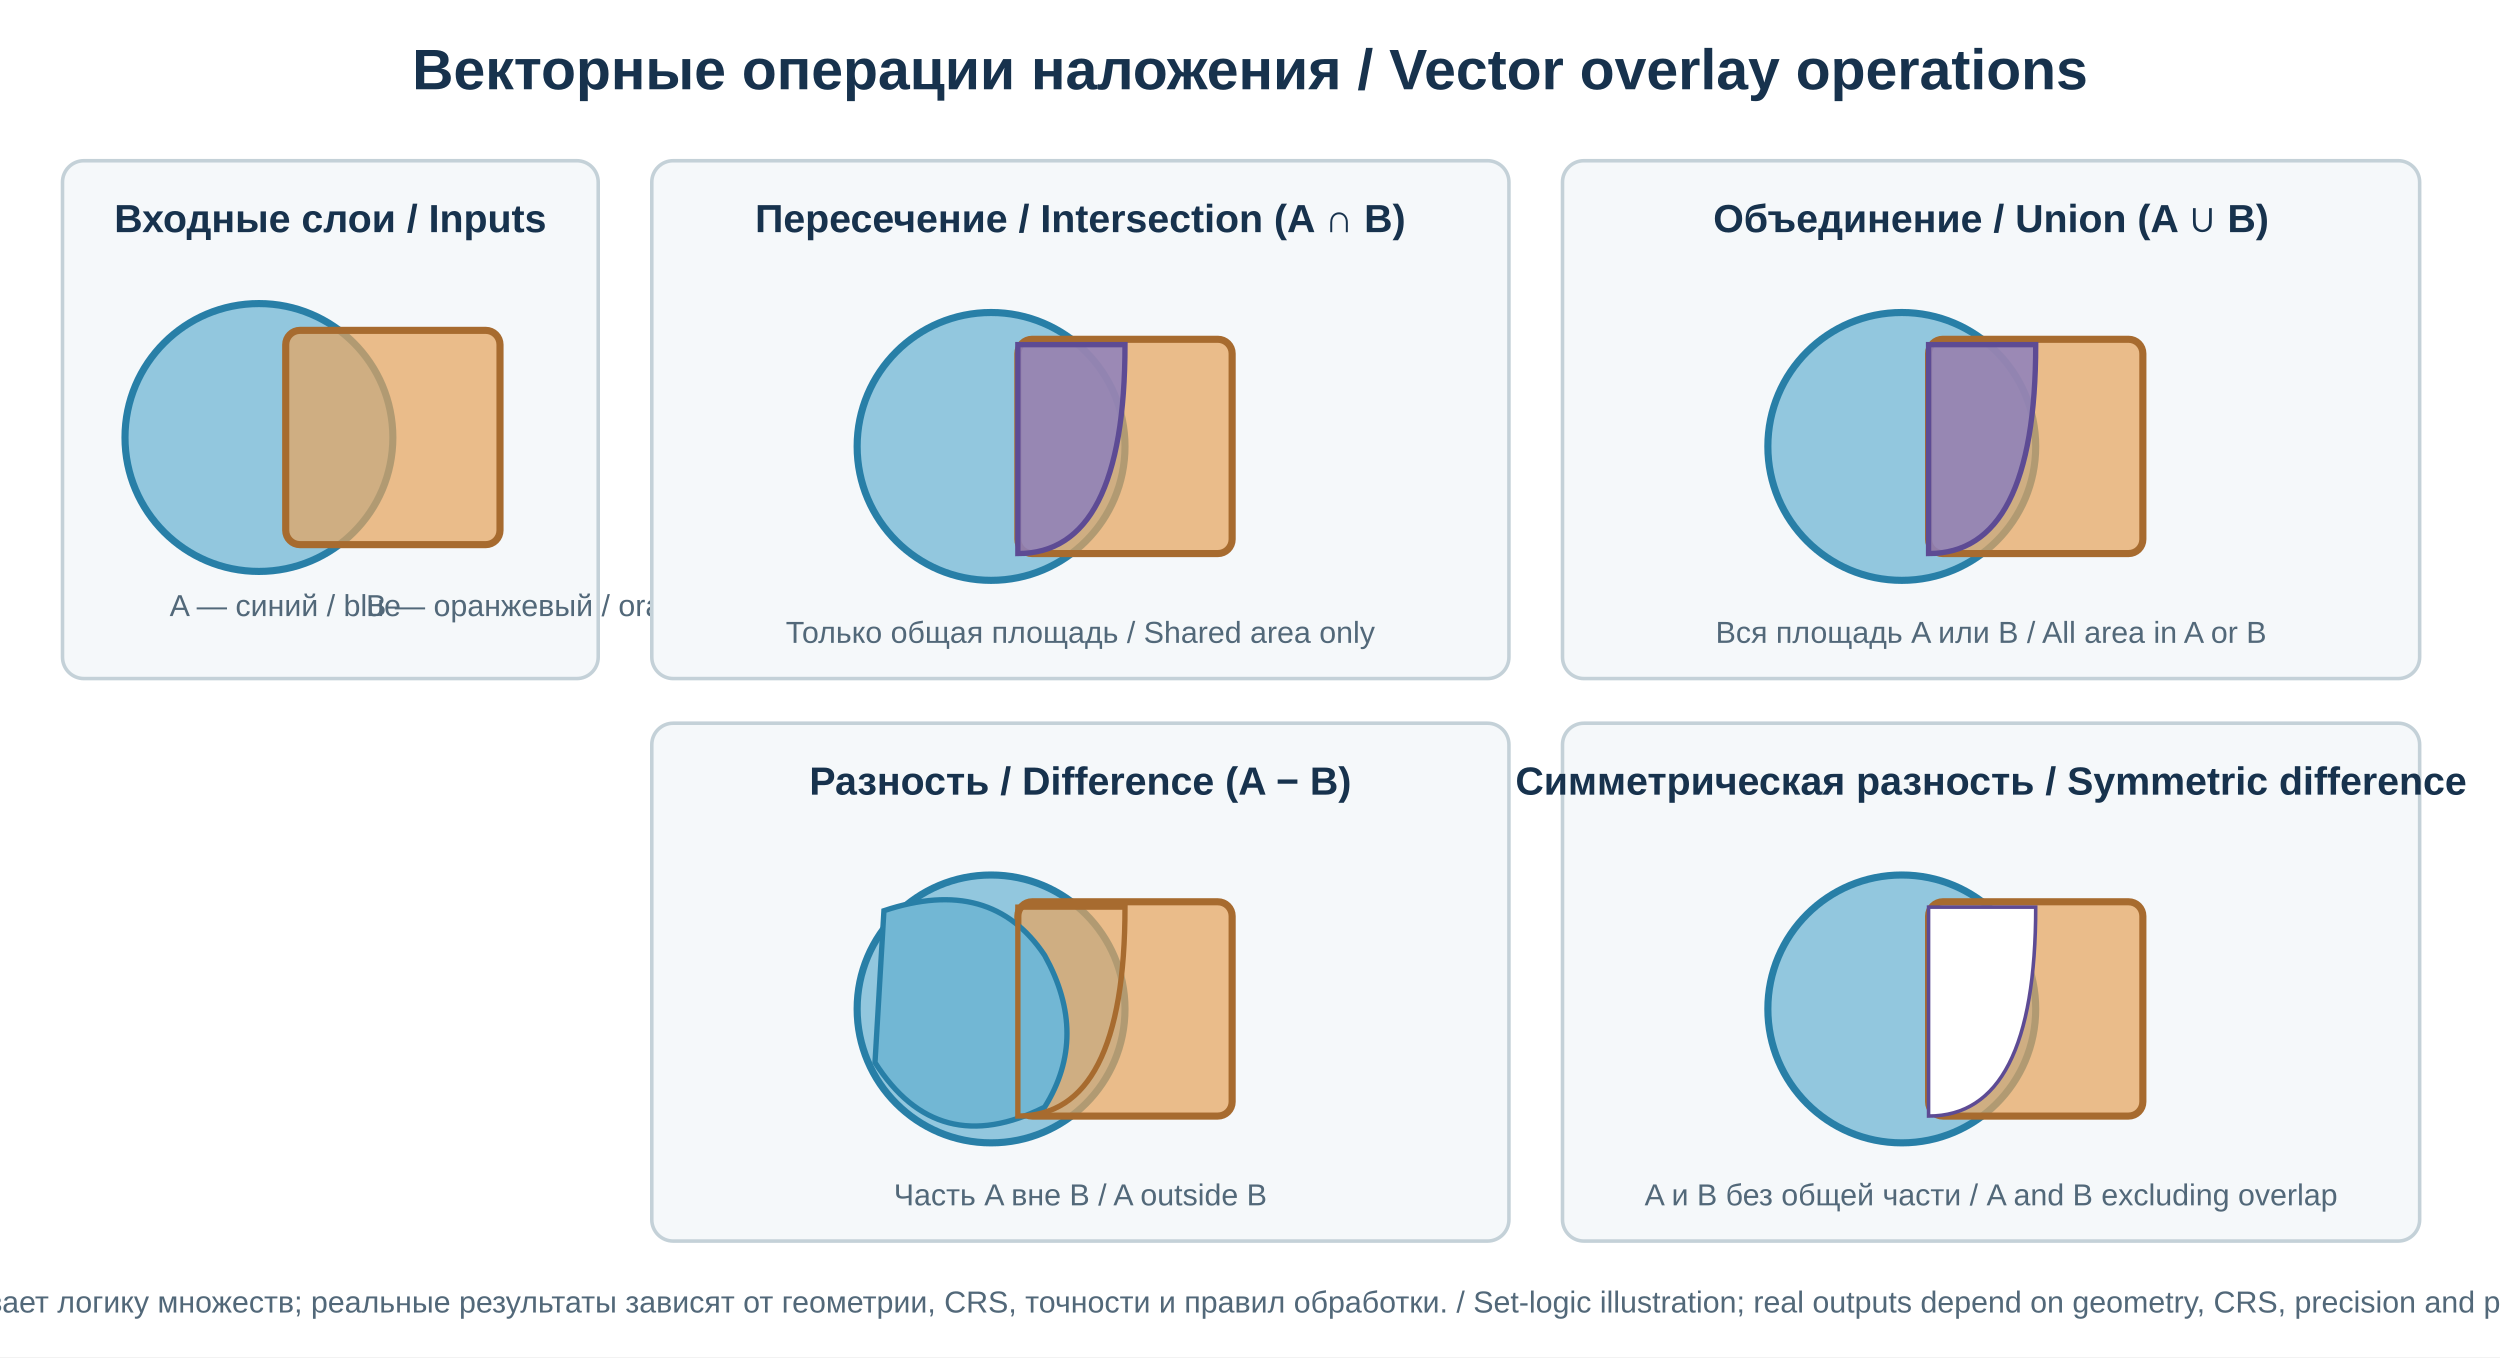
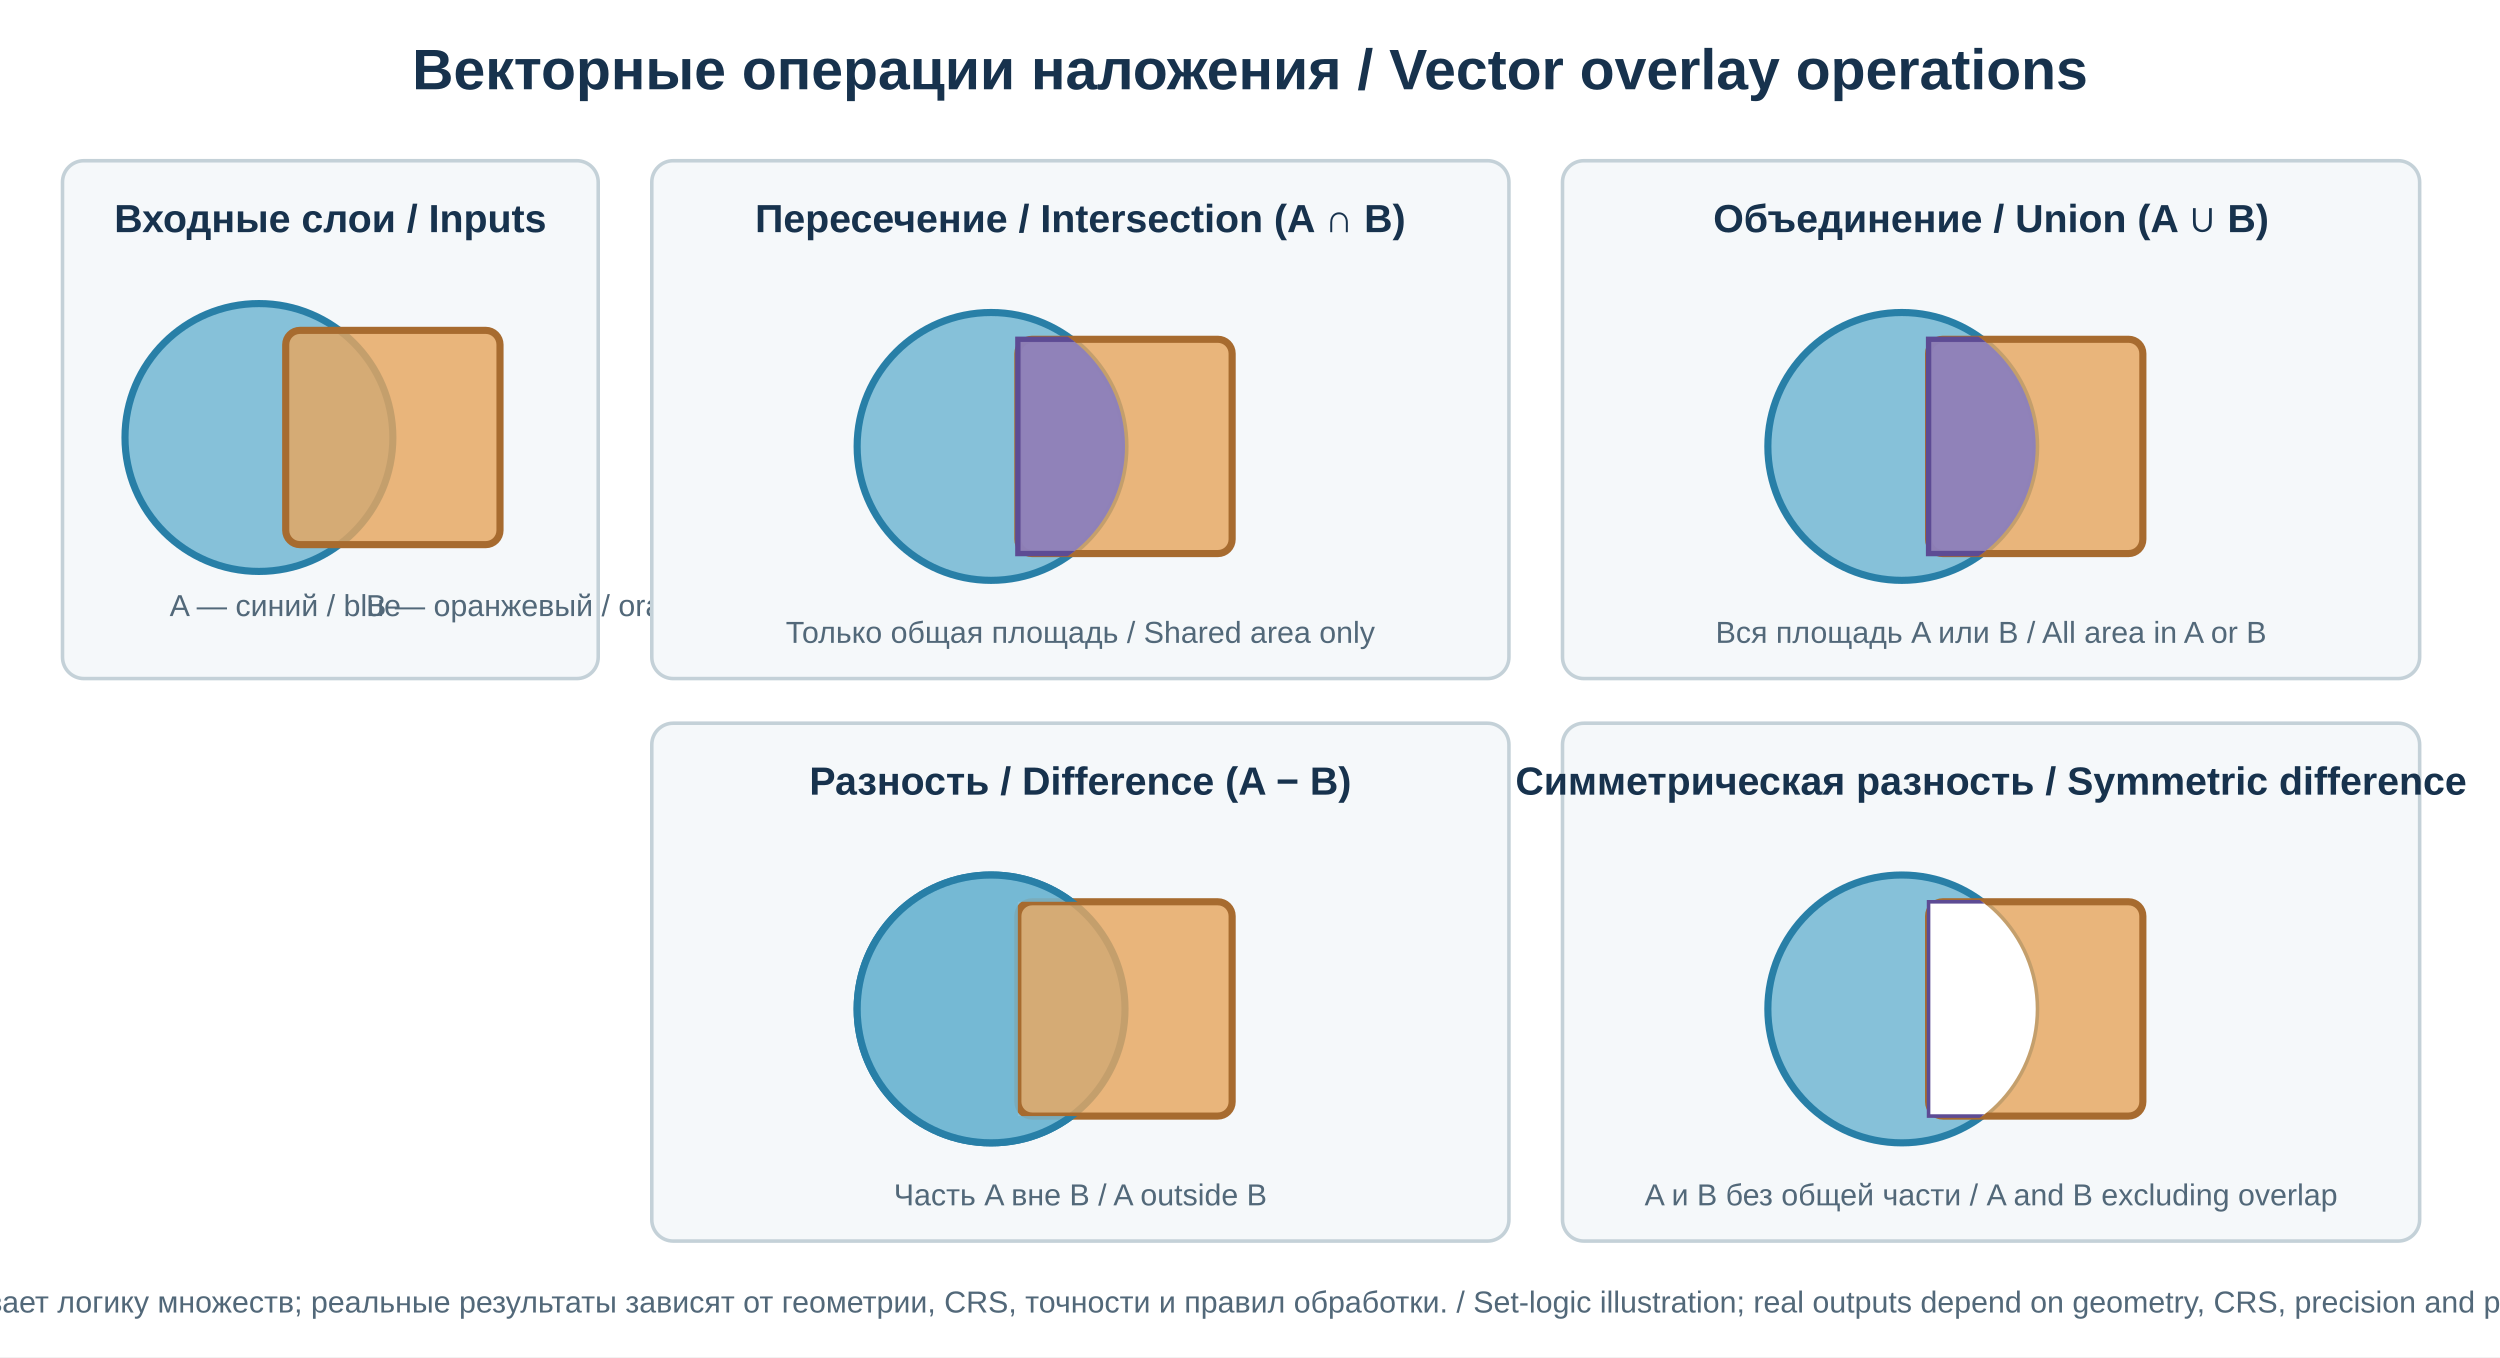
<svg xmlns="http://www.w3.org/2000/svg" viewBox="0 0 1400 760" role="img" aria-labelledby="t d">
-   <style>.h{font:700 32px Arial;fill:#17324d}.t{font:700 22px Arial;fill:#17324d}.s{font:17px Arial;fill:#526879}.a{fill:#72b7d4;fill-opacity:.75;stroke:#287fa7;stroke-width:4}.b{fill:#e6a65f;fill-opacity:.72;stroke:#a76b2f;stroke-width:4}.both{fill:#8d80bc;fill-opacity:.85;stroke:#5d4b94;stroke-width:3}.panel{fill:#f5f8fa;stroke:#c4d1d8;stroke-width:2}.line{stroke:#526879;stroke-width:2;stroke-dasharray:6 6}</style>
+   <style>.h{font:700 32px Arial;fill:#17324d}.t{font:700 22px Arial;fill:#17324d}.s{font:17px Arial;fill:#526879}.a{fill:#72b7d4;fill-opacity:.85;stroke:#287fa7;stroke-width:4}.b{fill:#e6a65f;fill-opacity:.82;stroke:#a76b2f;stroke-width:4}.both{fill:#8d80bc;fill-opacity:.95;stroke:#5d4b94;stroke-width:3}.panel{fill:#f5f8fa;stroke:#c4d1d8;stroke-width:2}.line{stroke:#526879;stroke-width:2;stroke-dasharray:6 6}</style>
+   <defs>
+     <clipPath id="circleClip" clipPathUnits="userSpaceOnUse">
+       <circle cx="190" cy="160" r="75" />
+     </clipPath>
+     <mask id="subtractB" maskUnits="userSpaceOnUse" x="0" y="0" width="480" height="290">
+       <rect x="0" y="0" width="480" height="290" fill="white" />
+       <rect x="205" y="100" width="120" height="120" fill="black" />
+     </mask>
+   </defs>
  <rect width="1400" height="760" fill="#fff" />
  <text x="700" y="50" text-anchor="middle" class="h">Векторные операции наложения / Vector overlay operations</text>
  <rect x="35" y="90" width="300" height="290" rx="12" class="panel" />
  <text x="185" y="130" text-anchor="middle" class="t">Входные слои / Inputs</text>
  <circle cx="145" cy="245" r="75" class="a" />
  <rect x="160" y="185" width="120" height="120" rx="8" class="b" />
  <text x="95" y="345" class="s">A — синий / blue</text>
  <text x="205" y="345" class="s">B — оранжевый / orange</text>
  <g transform="translate(365 90)">
    <rect width="480" height="290" rx="12" class="panel" />
    <text x="240" y="40" text-anchor="middle" class="t">Пересечение / Intersection (A ∩ B)</text>
    <circle cx="190" cy="160" r="75" class="a" />
    <rect x="205" y="100" width="120" height="120" rx="8" class="b" />
-     <path d="M205 103 L265 103 Q265 220 205 220Z" class="both" />
+     <rect x="205" y="100" width="120" height="120" class="both" clip-path="url(#circleClip)" />
    <text x="240" y="270" text-anchor="middle" class="s">Только общая площадь / Shared area only</text>
  </g>
  <g transform="translate(875 90)">
    <rect width="480" height="290" rx="12" class="panel" />
    <text x="240" y="40" text-anchor="middle" class="t">Объединение / Union (A ∪ B)</text>
    <circle cx="190" cy="160" r="75" class="a" />
    <rect x="205" y="100" width="120" height="120" rx="8" class="b" />
-     <path d="M205 103 L265 103 Q265 220 205 220Z" class="both" />
+     <rect x="205" y="100" width="120" height="120" class="both" clip-path="url(#circleClip)" />
    <text x="240" y="270" text-anchor="middle" class="s">Вся площадь A или B / All area in A or B</text>
  </g>
  <g transform="translate(365 405)">
    <rect width="480" height="290" rx="12" class="panel" />
    <text x="240" y="40" text-anchor="middle" class="t">Разность / Difference (A − B)</text>
    <circle cx="190" cy="160" r="75" class="a" />
    <rect x="205" y="100" width="120" height="120" rx="8" class="b" />
-     <path d="M130 105 Q190 85 220 130 Q245 175 220 215 Q160 245 125 190Z" fill="#72b7d4" stroke="#287fa7" stroke-width="3" />
-     <path d="M205 103 L265 103 Q265 220 205 220Z" fill="none" stroke="#a76b2f" stroke-width="3" />
+     <circle cx="190" cy="160" r="75" class="a" mask="url(#subtractB)" />
    <text x="240" y="270" text-anchor="middle" class="s">Часть A вне B / A outside B</text>
  </g>
  <g transform="translate(875 405)">
    <rect width="480" height="290" rx="12" class="panel" />
    <text x="240" y="40" text-anchor="middle" class="t">Симметрическая разность / Symmetric difference</text>
    <circle cx="190" cy="160" r="75" class="a" />
    <rect x="205" y="100" width="120" height="120" rx="8" class="b" />
-     <path d="M205 103 L265 103 Q265 220 205 220Z" fill="#fff" stroke="#5d4b94" stroke-width="2" />
+     <rect x="205" y="100" width="120" height="120" fill="#fff" stroke="#5d4b94" stroke-width="2" clip-path="url(#circleClip)" />
    <text x="240" y="270" text-anchor="middle" class="s">A и B без общей части / A and B excluding overlap</text>
  </g>
  <text x="700" y="735" text-anchor="middle" class="s">Схема показывает логику множеств; реальные результаты зависят от геометрии, CRS, точности и правил обработки. / Set-logic illustration; real outputs depend on geometry, CRS, precision and processing rules.</text>
</svg>
